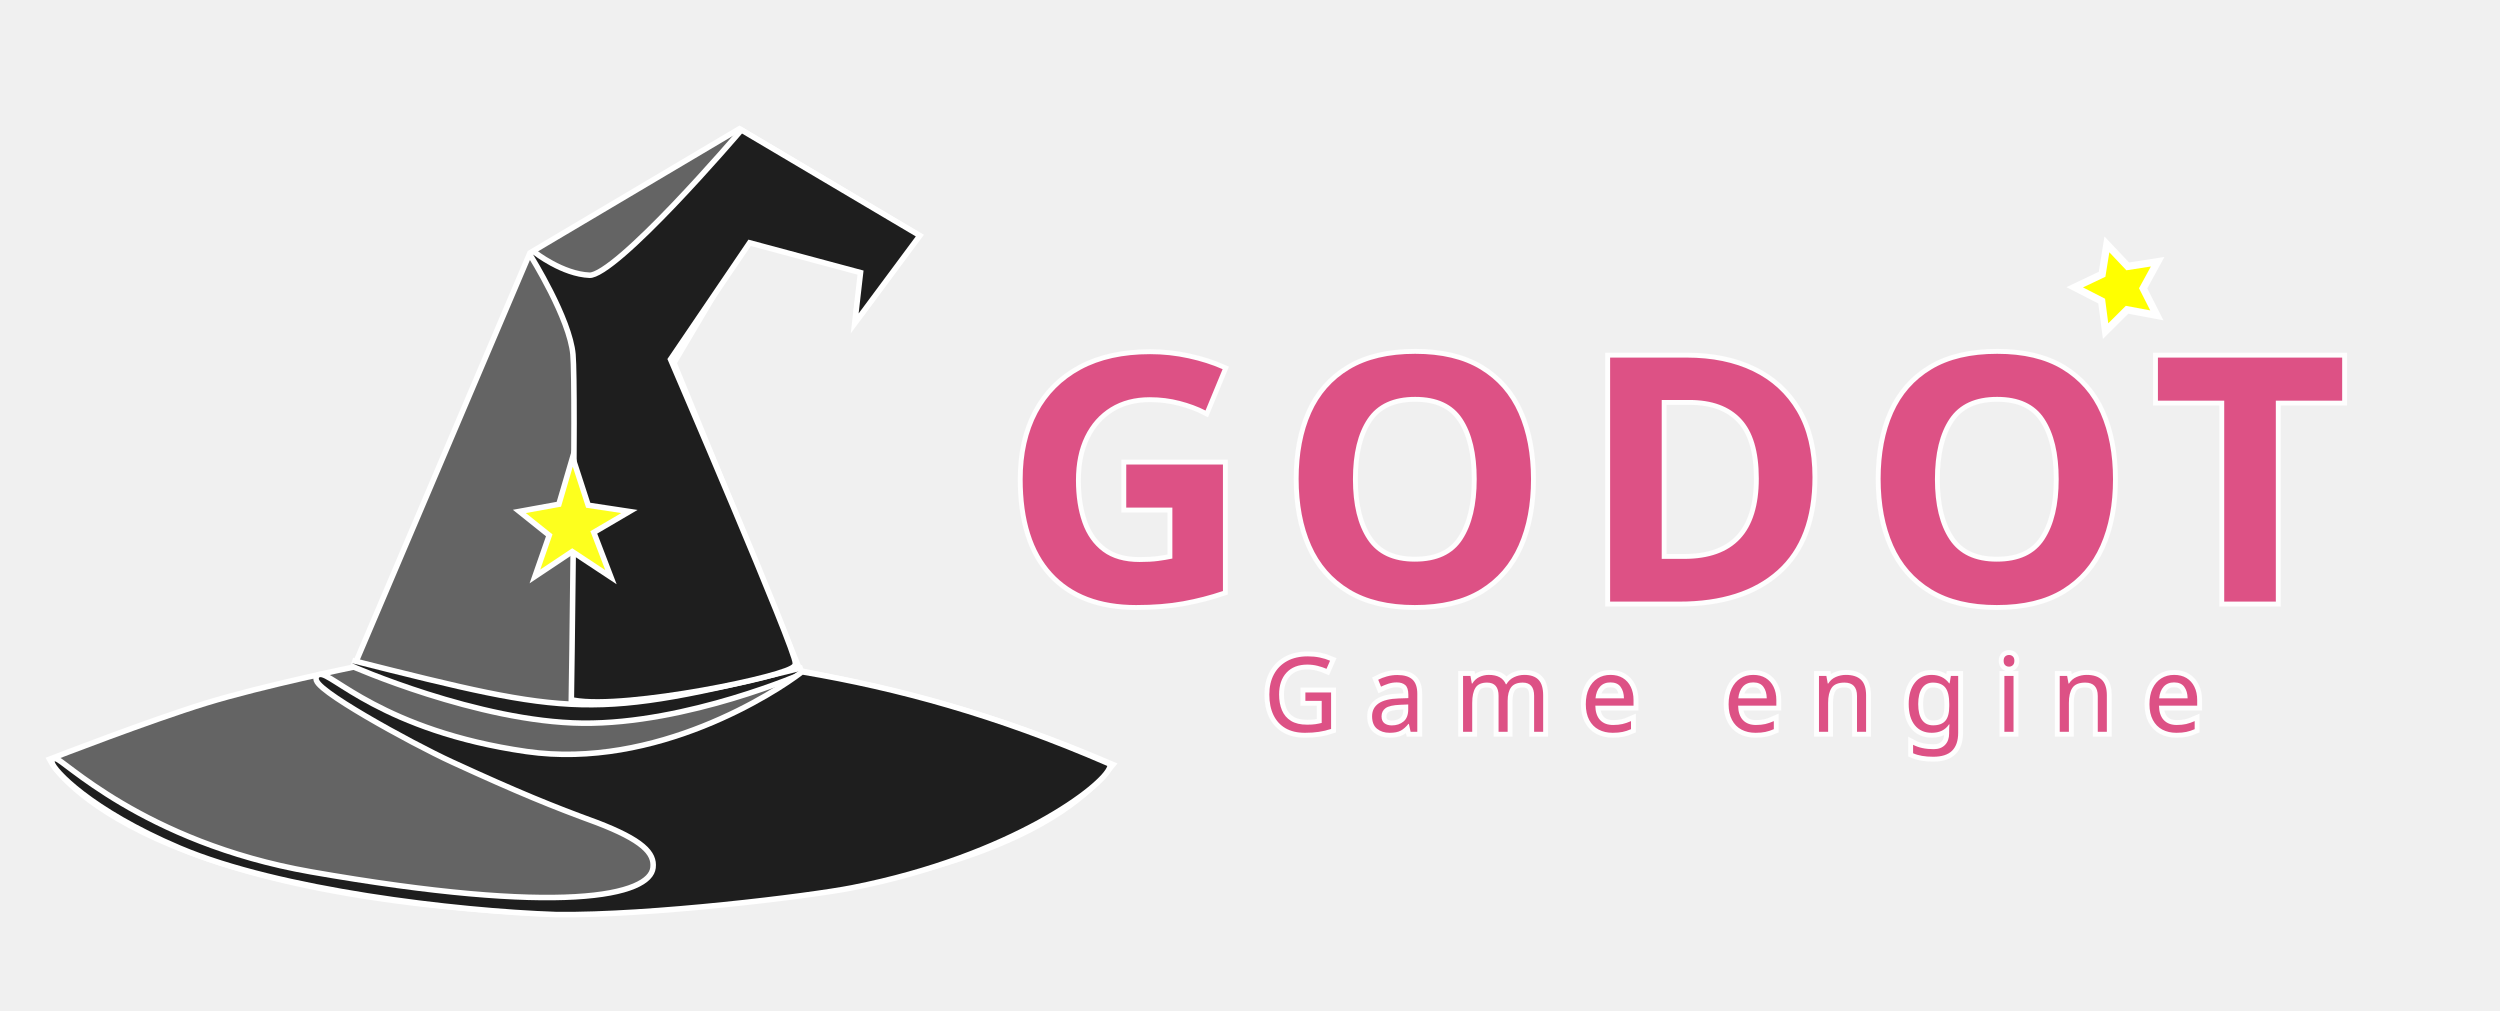
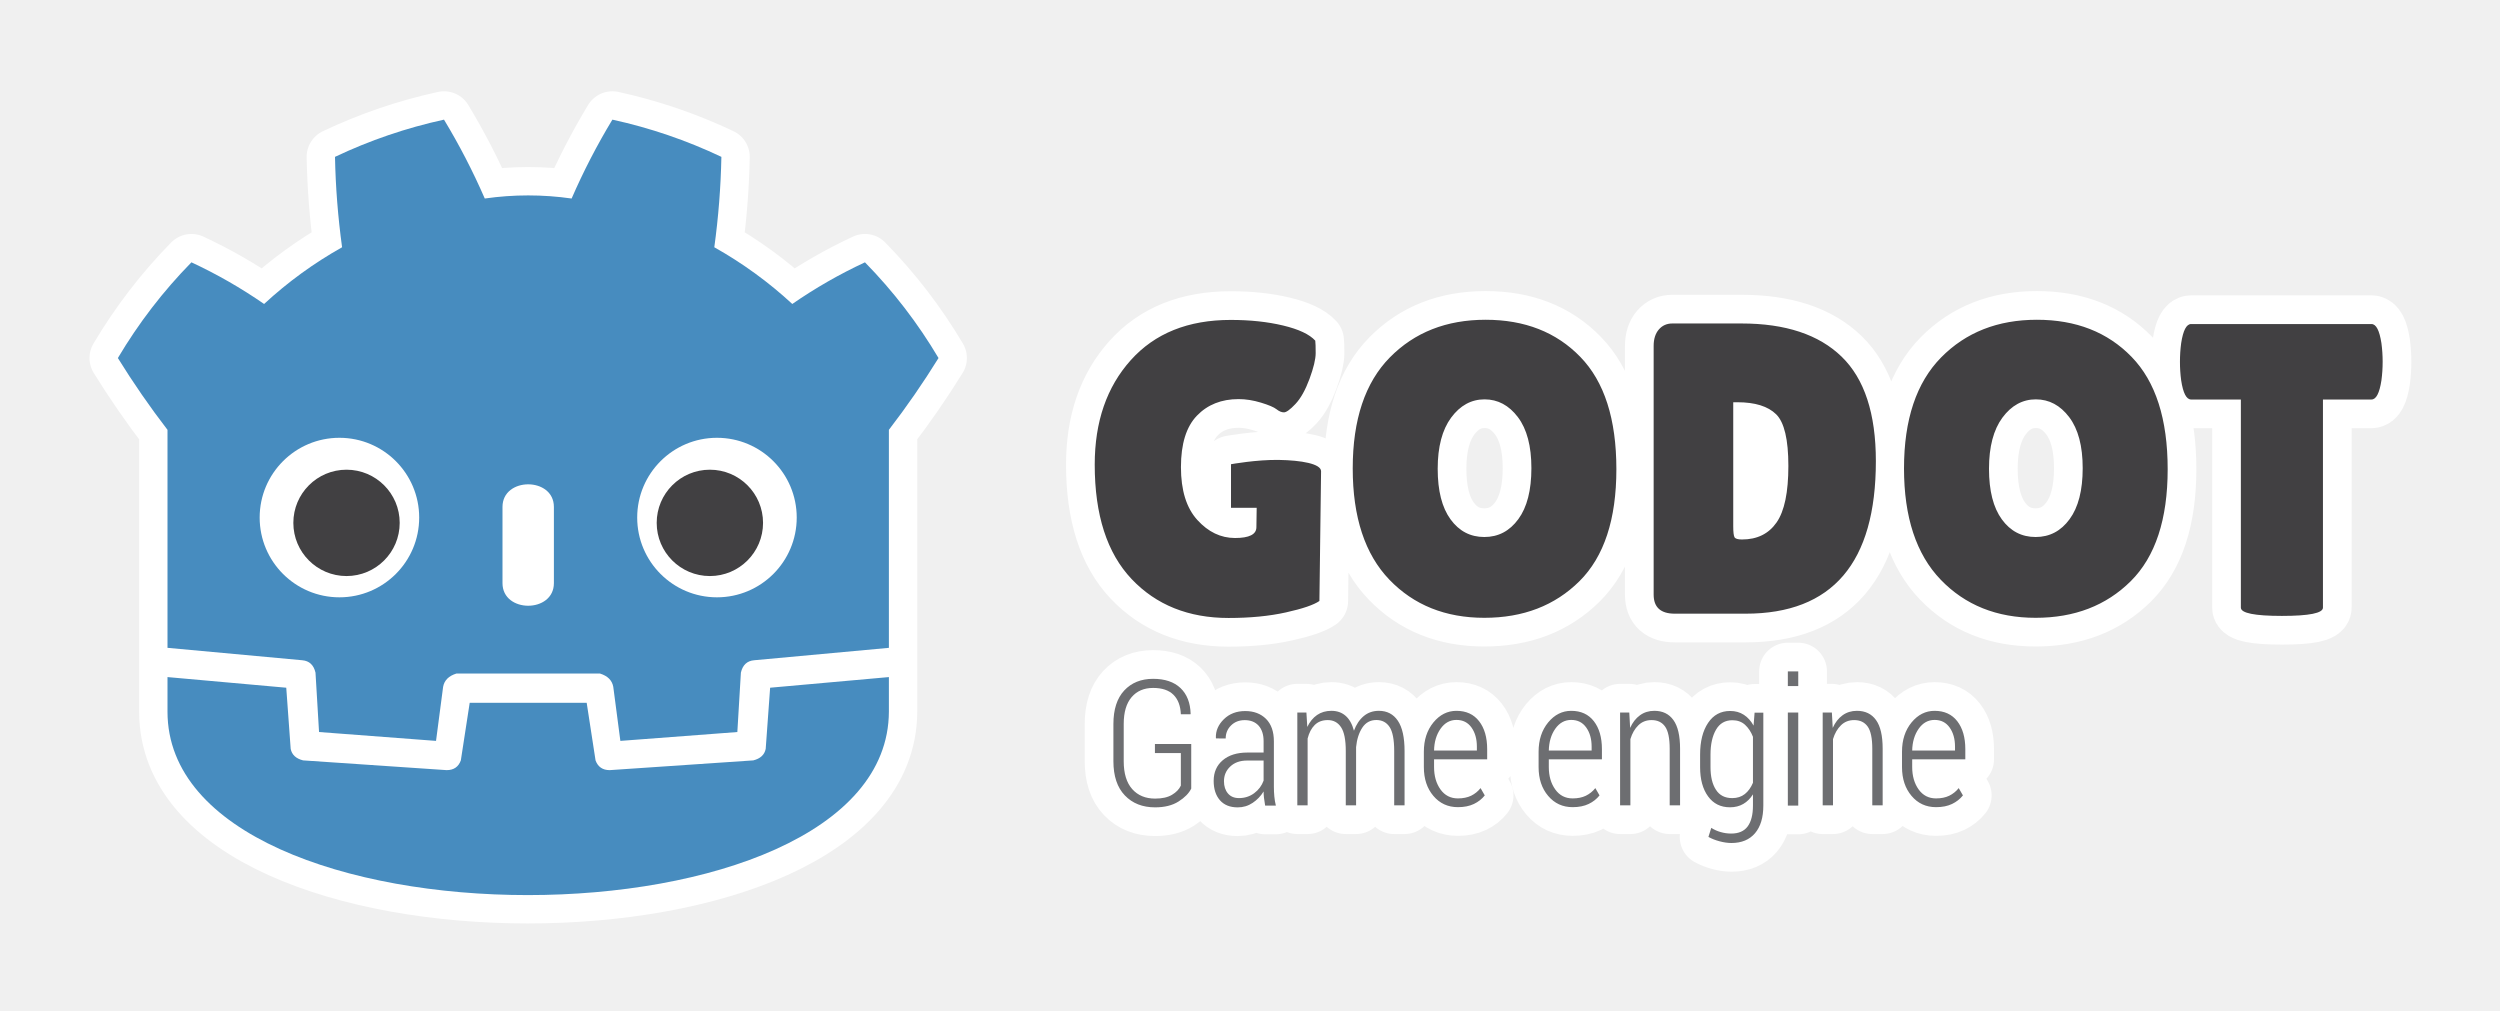
<svg xmlns="http://www.w3.org/2000/svg" width="1024" height="414">
-   <g stroke="#fff" stroke-linecap="round" stroke-width="3.979" paint-order="stroke fill markers">
-     <path fill="#646464" d="m 583.675,312.663 42.734,11.901 -2.339,15.91 20.205,-27.383 -63.035,-37.482 -74.379,44.087 -63.29,148.759 c 0,0 -32.997,6.762 -53.283,12.983 -20.285,6.221 -55.176,19.744 -55.176,19.744 0,0 26.258,47.928 180.674,54.094 140.622,-4.079 182.149,-32.884 197.898,-52.302 -41.148,-17.503 -72.307,-25.516 -111.348,-33.167 L 556.628,358.373 Z" transform="translate(-360.66 -260.566)scale(1.14158)" />
-     <path fill="#1e1e1e" d="m 442.151,466.19 c 0,0 45.54,20.162 82.834,20.544 37.294,0.383 79.178,-17.978 79.178,-17.978 -76.096,18.85 -82.411,17.469 -162.012,-2.566 z" transform="translate(-360.66 -260.566)scale(1.14158)" />
-     <path fill="#1e1e1e" d="m 582.169,276.167 c 0,0 -44.562,52.212 -54.698,51.829 -10.136,-0.383 -20.273,-8.415 -20.273,-8.415 0,0 14.153,22.568 15.3,35.764 1.148,13.196 -0.574,123.166 -0.574,123.166 18.506,3.403 77.674,-8.863 78.372,-12.145 0.709,-3.331 -44.903,-109.299 -44.903,-109.299 l 29.07,-42.84 41.31,11.093 -1.769,15.396 20.512,-27.636 z" transform="translate(-360.66 -260.566)scale(1.14158)" />
-     <path fill="#fdff1e" d="m 504.608,412.338 12.623,-2.295 4.208,-14.344 4.781,14.726 12.623,1.913 -11.093,6.503 5.355,13.961 -11.858,-7.841 -11.475,7.65 4.399,-12.623 z" transform="translate(-360.66 -260.566)scale(1.14158)" />
-     <path fill="#1e1e1e" d="m 603.96,470.348 c -8.94,6.92 -52.296,35.265 -99.263,28.535 -51.844,-7.429 -71.144,-29.243 -74.193,-27.588 -3.218,2.542 33.204,22.644 48.093,29.481 23.716,10.891 36.004,15.904 51.781,21.657 16.338,6.261 21.575,11.156 20.84,17.291 -1.362,11.368 -34.398,17.985 -123.901,2.313 -60.879,-10.66 -90.496,-41.831 -91.799,-40.585 0.289,2.259 13.102,16.524 45.271,30.181 35.458,15.053 98.646,22.544 134.862,23.778 33.458,0.406 90.592,-6.582 105.889,-9.602 57.476,-11.344 90.082,-36.723 91.689,-42.734 -40.107,-17.42 -75.551,-27.002 -109.27,-32.727 z" transform="translate(-360.66 -260.566)scale(1.14158)" />
+   <path stroke="#fff" stroke-linejoin="round" stroke-width="23.5" d="M523.82 188.382c-9.142-.142-19.603 1.764-19.603 1.764v17.842h10.52l-.117 7.953c0 2.946-2.92 4.427-8.747 4.427-5.831 0-10.982-2.47-15.45-7.395-4.48-4.932-6.708-12.141-6.708-21.64 0-9.519 2.176-16.537 6.536-21.065 4.35-4.524 10.05-6.794 17.064-6.794 2.946 0 5.996.476 9.168 1.445 3.174.962 5.293 1.863 6.375 2.707 1.072.867 2.09 1.277 3.056 1.277.96 0 2.513-1.122 4.66-3.392 2.153-2.263 4.082-5.693 5.782-10.267 1.694-4.598 2.543-8.122 2.543-10.621 0-2.48-.054-4.19-.164-5.092-2.379-2.603-6.767-4.666-13.168-6.2-6.39-1.53-13.552-2.289-21.476-2.289-17.438 0-31.073 5.49-40.92 16.47-9.855 10.982-14.773 25.24-14.773 42.79 0 20.607 5.035 36.227 15.103 46.868 10.085 10.64 23.327 15.953 39.743 15.953 8.827 0 16.664-.76 23.51-2.289 6.853-1.523 11.41-3.088 13.676-4.67l.68-53.137c0-3.087-8.149-4.488-17.29-4.645zm84.247-24.804c-5.431 0-9.98 2.496-13.671 7.47-3.672 4.98-5.517 11.969-5.517 20.963 0 9.013 1.754 15.914 5.27 20.722 3.508 4.823 8.117 7.225 13.835 7.225 5.715 0 10.358-2.432 13.924-7.313q5.351-7.293 5.353-20.884c0-9.054-1.846-16.023-5.524-20.89q-5.51-7.292-13.67-7.293m-.083 89.477c-15.9 0-28.868-5.203-38.89-15.61q-15.016-15.624-15.017-45.592c0-19.992 5.063-35.128 15.191-45.435 10.131-10.293 23.209-15.444 39.228-15.444 16.016 0 28.954 5.058 38.795 15.204 9.858 10.126 14.778 25.477 14.778 46.009 0 20.546-5.034 35.828-15.114 45.856-10.08 10.008-23.062 15.012-38.971 15.012m101.95-88.298v50.788c0 2.37.176 3.866.515 4.493.337.624 1.358.937 3.052.937 6.232 0 10.954-2.328 14.181-6.97 3.235-4.636 4.835-12.356 4.835-23.168 0-10.817-1.674-17.865-5-21.139-3.344-3.283-8.64-4.94-15.884-4.94zm-32.599 78.798V141.681c0-2.832.704-5.067 2.126-6.724 1.413-1.632 3.25-2.461 5.521-2.461h28.357c17.994 0 31.664 4.54 40.994 13.597 9.347 9.054 14.02 23.31 14.02 42.784 0 41.66-17.778 62.486-53.326 62.486h-29.03c-5.769 0-8.662-2.597-8.662-7.808m156.544-79.977c-5.432 0-9.994 2.496-13.678 7.47q-5.507 7.471-5.508 20.963c0 9.013 1.758 15.914 5.262 20.722 3.505 4.823 8.119 7.225 13.837 7.225 5.717 0 10.363-2.432 13.924-7.313q5.354-7.293 5.355-20.884c0-9.054-1.843-16.023-5.522-20.89-3.68-4.861-8.23-7.293-13.67-7.293m-.087 89.477q-23.86 0-38.88-15.61-15.03-15.624-15.03-45.592c0-19.992 5.065-35.128 15.191-45.435 10.139-10.293 23.209-15.444 39.233-15.444 16.02 0 28.946 5.058 38.8 15.204 9.85 10.126 14.772 25.477 14.772 46.009 0 20.546-5.037 35.828-15.115 45.856-10.076 10.008-23.07 15.012-38.971 15.012m117.69-4.17c0 2.251-5.597 3.392-16.809 3.392-11.202 0-16.815-1.141-16.815-3.392v-85.248h-20.371c-1.928 0-3.286-2.597-4.077-7.818a56 56 0 0 1-.501-7.636c0-2.592.162-5.146.501-7.636.79-5.205 2.15-7.823 4.077-7.823h73.864c1.924 0 3.277 2.617 4.078 7.823.333 2.49.505 5.043.505 7.636 0 2.608-.172 5.152-.505 7.637-.8 5.22-2.154 7.817-4.078 7.817h-19.87z" />
+   <path fill="#414042" d="M523.82 188.382c-9.142-.142-19.603 1.764-19.603 1.764v17.842h10.52l-.117 7.953c0 2.946-2.92 4.427-8.747 4.427-5.831 0-10.982-2.47-15.45-7.395-4.48-4.932-6.708-12.141-6.708-21.64 0-9.519 2.176-16.537 6.536-21.065 4.35-4.524 10.05-6.794 17.064-6.794 2.946 0 5.996.476 9.168 1.445 3.174.962 5.293 1.863 6.375 2.707 1.072.867 2.09 1.277 3.056 1.277.96 0 2.513-1.122 4.66-3.392 2.153-2.263 4.082-5.693 5.782-10.267 1.694-4.598 2.543-8.122 2.543-10.621 0-2.48-.054-4.19-.164-5.092-2.379-2.603-6.767-4.666-13.168-6.2-6.39-1.53-13.552-2.289-21.476-2.289-17.438 0-31.073 5.49-40.92 16.47-9.855 10.982-14.773 25.24-14.773 42.79 0 20.607 5.035 36.227 15.103 46.868 10.085 10.64 23.327 15.953 39.743 15.953 8.827 0 16.664-.76 23.51-2.289 6.853-1.523 11.41-3.088 13.676-4.67l.68-53.137c0-3.087-8.149-4.488-17.29-4.645m84.247-24.804c-5.431 0-9.98 2.496-13.671 7.47-3.672 4.98-5.517 11.969-5.517 20.963 0 9.013 1.754 15.914 5.27 20.722 3.508 4.823 8.117 7.225 13.835 7.225 5.715 0 10.358-2.432 13.924-7.313q5.351-7.293 5.353-20.884c0-9.054-1.846-16.023-5.524-20.89q-5.51-7.292-13.67-7.293m-.083 89.477c-15.9 0-28.868-5.203-38.89-15.61q-15.016-15.624-15.017-45.592c0-19.992 5.063-35.128 15.191-45.435 10.131-10.293 23.209-15.444 39.228-15.444 16.016 0 28.954 5.058 38.795 15.204 9.858 10.126 14.778 25.477 14.778 46.009 0 20.546-5.034 35.828-15.114 45.856-10.08 10.008-23.062 15.012-38.971 15.012m101.95-88.298v50.788c0 2.37.176 3.866.515 4.493.337.624 1.358.937 3.052.937 6.232 0 10.954-2.328 14.181-6.97 3.235-4.636 4.835-12.356 4.835-23.168 0-10.817-1.674-17.865-5-21.139-3.344-3.283-8.64-4.94-15.884-4.94zm-32.599 78.798V141.681c0-2.832.704-5.067 2.126-6.724 1.413-1.632 3.25-2.461 5.521-2.461h28.357c17.994 0 31.664 4.54 40.994 13.597 9.347 9.054 14.02 23.31 14.02 42.784 0 41.66-17.778 62.486-53.326 62.486h-29.03c-5.769 0-8.662-2.597-8.662-7.808m156.544-79.977c-5.432 0-9.994 2.496-13.678 7.47q-5.507 7.471-5.508 20.963c0 9.013 1.758 15.914 5.262 20.722 3.505 4.823 8.119 7.225 13.837 7.225 5.717 0 10.363-2.432 13.924-7.313q5.354-7.293 5.355-20.884c0-9.054-1.843-16.023-5.522-20.89-3.68-4.861-8.23-7.293-13.67-7.293m-.087 89.477q-23.86 0-38.88-15.61-15.03-15.624-15.03-45.592c0-19.992 5.065-35.128 15.191-45.435 10.139-10.293 23.209-15.444 39.233-15.444 16.02 0 28.946 5.058 38.8 15.204 9.85 10.126 14.772 25.477 14.772 46.009 0 20.546-5.037 35.828-15.115 45.856-10.076 10.008-23.07 15.012-38.971 15.012m117.69-4.17c0 2.251-5.597 3.392-16.809 3.392-11.202 0-16.815-1.141-16.815-3.392v-85.248h-20.371c-1.928 0-3.286-2.597-4.077-7.818a56 56 0 0 1-.501-7.636c0-2.592.162-5.146.501-7.636.79-5.205 2.15-7.823 4.077-7.823h73.864c1.924 0 3.277 2.617 4.078 7.823.333 2.49.505 5.043.505 7.636 0 2.608-.172 5.152-.505 7.637-.8 5.22-2.154 7.817-4.078 7.817h-19.87z" />
+   <path stroke="#fff" stroke-linejoin="round" stroke-width="23.5" d="M487.93 322.997c-.94 1.926-2.664 3.691-5.188 5.289-2.52 1.607-5.722 2.406-9.611 2.406-5.132 0-9.259-1.617-12.394-4.887-3.122-3.243-4.686-7.92-4.686-14.022V296.57c0-5.97 1.473-10.548 4.431-13.743 2.95-3.17 6.903-4.78 11.84-4.78 4.824 0 8.564 1.27 11.212 3.781 2.639 2.519 4.025 6.038 4.146 10.532l-.066.2h-3.94c-.14-3.443-1.14-6.101-3.022-7.979-1.871-1.861-4.655-2.803-8.33-2.803-3.72 0-6.668 1.259-8.823 3.785-2.15 2.518-3.224 6.17-3.224 10.968v15.301q.001 7.462 3.476 11.382c2.316 2.592 5.438 3.892 9.38 3.892 2.876 0 5.19-.51 6.92-1.554 1.738-1.028 2.942-2.285 3.624-3.775V308.45h-10.618v-3.704h14.873zm19.557 3.902c2.336 0 4.416-.661 6.232-2.01 1.82-1.353 3.096-3.063 3.852-5.146v-8.224h-6.756q-4.31 0-6.896 2.442c-1.726 1.617-2.581 3.637-2.581 6.037 0 2.03.534 3.696 1.616 4.981 1.08 1.289 2.59 1.92 4.533 1.92m10.715 3.068a99 99 0 0 1-.48-3.225 22 22 0 0 1-.15-2.562 14.9 14.9 0 0 1-4.483 4.675c-1.836 1.236-3.878 1.848-6.128 1.848-3.147 0-5.567-.975-7.28-2.927-1.702-1.96-2.563-4.6-2.563-7.936 0-3.523 1.237-6.35 3.72-8.448 2.48-2.098 5.85-3.147 10.09-3.147h6.643v-4.672c0-2.686-.686-4.802-2.032-6.331-1.375-1.51-3.264-2.275-5.701-2.275-2.268 0-4.139.722-5.608 2.182-1.463 1.45-2.19 3.224-2.19 5.337l-3.944-.035-.07-.206c-.11-2.866.973-5.4 3.261-7.646 2.279-2.24 5.203-3.352 8.761-3.352 3.517 0 6.347 1.069 8.509 3.2q3.224 3.227 3.226 9.21v18.645c0 1.358.064 2.677.183 3.936a25 25 0 0 0 .627 3.729zm16.905-38.108.36 5.9c1-2.112 2.339-3.739 3.998-4.896q2.498-1.711 5.874-1.711c2.296 0 4.232.668 5.794 2.02 1.562 1.347 2.714 3.387 3.446 6.127.938-2.529 2.264-4.528 3.986-5.975 1.722-1.45 3.812-2.172 6.23-2.172 3.335 0 5.923 1.35 7.755 4.05 1.841 2.705 2.759 6.856 2.759 12.464v22.207h-4.246v-22.28c0-4.663-.645-7.946-1.9-9.834-1.261-1.89-3.071-2.842-5.41-2.842-2.462 0-4.384 1.04-5.767 3.152-1.375 2.112-2.223 4.754-2.531 7.945v23.86h-4.224v-22.258c0-4.554-.639-7.812-1.945-9.759-1.299-1.946-3.107-2.912-5.427-2.912-2.218 0-4.013.677-5.358 2.02-1.353 1.349-2.315 3.195-2.899 5.538v27.369h-4.22v-38.014zm61.457 3.021q-3.966 0-6.517 3.613c-1.705 2.415-2.585 5.392-2.656 8.938h17.537v-1.626c0-3.137-.736-5.75-2.21-7.822-1.482-2.075-3.53-3.103-6.154-3.103m.598 35.735c-4.099 0-7.451-1.543-10.055-4.621q-3.895-4.61-3.896-11.793v-6.313c0-4.798 1.303-8.798 3.912-11.979 2.616-3.167 5.758-4.75 9.441-4.75 3.983 0 7.068 1.413 9.27 4.246q3.313 4.257 3.312 11.434v4.171H587.39v3.162c0 3.68.882 6.744 2.635 9.19 1.757 2.45 4.144 3.666 7.136 3.666 2.077 0 3.888-.367 5.396-1.089a11.1 11.1 0 0 0 3.877-3.132l1.728 2.99c-1.148 1.456-2.634 2.633-4.45 3.505-1.811.868-4 1.312-6.551 1.312m46.411-35.734q-3.976 0-6.528 3.613-2.54 3.62-2.652 8.938h17.54v-1.626c0-3.137-.733-5.75-2.216-7.822-1.475-2.075-3.52-3.103-6.144-3.103m.593 35.735c-4.1 0-7.446-1.543-10.045-4.621q-3.91-4.61-3.91-11.793v-6.313c0-4.798 1.309-8.798 3.913-11.979 2.623-3.167 5.766-4.75 9.45-4.75 3.975 0 7.072 1.413 9.27 4.246 2.2 2.837 3.304 6.65 3.304 11.434v4.171h-21.755v3.162q0 5.52 2.647 9.19c1.747 2.45 4.124 3.666 7.125 3.666 2.087 0 3.888-.367 5.392-1.089a11.2 11.2 0 0 0 3.894-3.132l1.717 2.99c-1.15 1.456-2.633 2.633-4.451 3.505-1.81.868-3.997 1.312-6.55 1.312m23.189-38.755.345 6.284c1.014-2.23 2.353-3.962 4.034-5.166 1.667-1.21 3.63-1.824 5.887-1.824 3.396 0 5.998 1.256 7.804 3.78 1.826 2.518 2.73 6.434 2.73 11.749v23.191h-4.249V306.72c0-4.343-.636-7.377-1.9-9.137-1.258-1.76-3.107-2.636-5.513-2.636-2.158 0-3.968.701-5.419 2.126-1.457 1.412-2.543 3.294-3.267 5.666v27.134h-4.219V291.86zm33.27 22.395c0 3.858.73 6.926 2.213 9.208 1.465 2.304 3.695 3.443 6.671 3.443 2.04 0 3.757-.544 5.167-1.657 1.405-1.113 2.514-2.662 3.336-4.627V301.79c-.79-2.025-1.874-3.66-3.244-4.92-1.368-1.24-3.102-1.863-5.186-1.863-2.97 0-5.216 1.294-6.708 3.891-1.502 2.603-2.25 5.995-2.25 10.161zm-4.262-5.195c0-5.386 1.088-9.714 3.274-12.975 2.169-3.245 5.187-4.871 9.03-4.871 2.134 0 4.007.52 5.607 1.564 1.603 1.024 2.928 2.523 3.992 4.43l.412-5.287h3.581v38.048c0 4.871-1.13 8.646-3.4 11.317-2.271 2.66-5.499 4.009-9.666 4.009-1.5 0-3.11-.235-4.832-.691-1.724-.456-3.252-1.054-4.59-1.805l1.168-3.704a14.1 14.1 0 0 0 3.831 1.716 15.2 15.2 0 0 0 4.352.616q4.536-.001 6.71-2.905c1.452-1.961 2.18-4.798 2.18-8.553v-4.597c-1.079 1.71-2.402 3.024-3.97 3.93-1.563.912-3.39 1.368-5.448 1.368-3.818 0-6.814-1.496-8.976-4.486-2.167-2.983-3.255-6.965-3.255-11.93zm40.2 20.916h-4.266V291.86h4.266zm0-48.968h-4.266v-6.005h4.266zm13.774 10.852.346 6.284c1.016-2.23 2.35-3.962 4.027-5.166 1.677-1.21 3.643-1.824 5.89-1.824 3.397 0 6.01 1.256 7.82 3.78 1.821 2.518 2.717 6.434 2.717 11.749v23.191h-4.248V306.72c0-4.343-.635-7.377-1.897-9.137-1.268-1.76-3.103-2.636-5.517-2.636-2.157 0-3.962.701-5.412 2.126-1.455 1.412-2.545 3.294-3.266 5.666v27.134h-4.224V291.86zm42.074 3.021q-3.978 0-6.518 3.613-2.547 3.62-2.66 8.938h17.54v-1.626c0-3.137-.731-5.75-2.21-7.822-1.476-2.075-3.525-3.103-6.152-3.103m.602 35.735c-4.11 0-7.456-1.543-10.048-4.621q-3.903-4.61-3.903-11.793v-6.313c0-4.798 1.302-8.798 3.91-11.979q3.924-4.75 9.439-4.75c3.978 0 7.077 1.413 9.283 4.246 2.197 2.837 3.3 6.65 3.3 11.434v4.171h-21.76v3.162c0 3.68.887 6.744 2.642 9.19 1.754 2.45 4.133 3.666 7.137 3.666 2.08 0 3.88-.367 5.382-1.089a11.16 11.16 0 0 0 3.897-3.132l1.725 2.99c-1.156 1.456-2.64 2.633-4.454 3.505-1.81.868-3.998 1.312-6.55 1.312" />
+   <path fill="#6d6e71" d="M487.93 322.997c-.94 1.926-2.664 3.691-5.188 5.289-2.52 1.607-5.722 2.406-9.611 2.406-5.132 0-9.259-1.617-12.394-4.887-3.122-3.243-4.686-7.92-4.686-14.022V296.57c0-5.97 1.473-10.548 4.431-13.743 2.95-3.17 6.903-4.78 11.84-4.78 4.824 0 8.564 1.27 11.212 3.781 2.639 2.519 4.025 6.038 4.146 10.532l-.066.2h-3.94c-.14-3.443-1.14-6.101-3.022-7.979-1.871-1.861-4.655-2.803-8.33-2.803-3.72 0-6.668 1.259-8.823 3.785-2.15 2.518-3.224 6.17-3.224 10.968v15.301q.001 7.462 3.476 11.382c2.316 2.592 5.438 3.892 9.38 3.892 2.876 0 5.19-.51 6.92-1.554 1.738-1.028 2.942-2.285 3.624-3.775V308.45h-10.618v-3.704h14.873zm19.557 3.902c2.336 0 4.416-.661 6.232-2.01 1.82-1.353 3.096-3.063 3.852-5.146v-8.224h-6.756q-4.31 0-6.896 2.442c-1.726 1.617-2.581 3.637-2.581 6.037 0 2.03.534 3.696 1.616 4.981 1.08 1.289 2.59 1.92 4.533 1.92m10.715 3.068a99 99 0 0 1-.48-3.225 22 22 0 0 1-.15-2.562 14.9 14.9 0 0 1-4.483 4.675c-1.836 1.236-3.878 1.848-6.128 1.848-3.147 0-5.567-.975-7.28-2.927-1.702-1.96-2.563-4.6-2.563-7.936 0-3.523 1.237-6.35 3.72-8.448 2.48-2.098 5.85-3.147 10.09-3.147h6.643v-4.672c0-2.686-.686-4.802-2.032-6.331-1.375-1.51-3.264-2.275-5.701-2.275-2.268 0-4.139.722-5.608 2.182-1.463 1.45-2.19 3.224-2.19 5.337l-3.944-.035-.07-.206c-.11-2.866.973-5.4 3.261-7.646 2.279-2.24 5.203-3.352 8.761-3.352 3.517 0 6.347 1.069 8.509 3.2q3.224 3.227 3.226 9.21v18.645c0 1.358.064 2.677.183 3.936a25 25 0 0 0 .627 3.729zm16.905-38.108.36 5.9c1-2.112 2.339-3.739 3.998-4.896q2.498-1.711 5.874-1.711c2.296 0 4.232.668 5.794 2.02 1.562 1.347 2.714 3.387 3.446 6.127.938-2.529 2.264-4.528 3.986-5.975 1.722-1.45 3.812-2.172 6.23-2.172 3.335 0 5.923 1.35 7.755 4.05 1.841 2.705 2.759 6.856 2.759 12.464v22.207h-4.246v-22.28c0-4.663-.645-7.946-1.9-9.834-1.261-1.89-3.071-2.842-5.41-2.842-2.462 0-4.384 1.04-5.767 3.152-1.375 2.112-2.223 4.754-2.531 7.945v23.86h-4.224v-22.258c0-4.554-.639-7.812-1.945-9.759-1.299-1.946-3.107-2.912-5.427-2.912-2.218 0-4.013.677-5.358 2.02-1.353 1.349-2.315 3.195-2.899 5.538v27.369h-4.22v-38.014zm61.457 3.021q-3.966 0-6.517 3.613c-1.705 2.415-2.585 5.392-2.656 8.938h17.537v-1.626c0-3.137-.736-5.75-2.21-7.822-1.482-2.075-3.53-3.103-6.154-3.103m.598 35.735c-4.099 0-7.451-1.543-10.055-4.621q-3.895-4.61-3.896-11.793v-6.313c0-4.798 1.303-8.798 3.912-11.979 2.616-3.167 5.758-4.75 9.441-4.75 3.983 0 7.068 1.413 9.27 4.246q3.313 4.257 3.312 11.434v4.171H587.39v3.162c0 3.68.882 6.744 2.635 9.19 1.757 2.45 4.144 3.666 7.136 3.666 2.077 0 3.888-.367 5.396-1.089a11.1 11.1 0 0 0 3.877-3.132l1.728 2.99c-1.148 1.456-2.634 2.633-4.45 3.505-1.811.868-4 1.312-6.551 1.312m46.411-35.734q-3.976 0-6.528 3.613-2.54 3.62-2.652 8.938h17.54v-1.626c0-3.137-.733-5.75-2.216-7.822-1.475-2.075-3.52-3.103-6.144-3.103m.593 35.735c-4.1 0-7.446-1.543-10.045-4.621q-3.91-4.61-3.91-11.793v-6.313c0-4.798 1.309-8.798 3.913-11.979 2.623-3.167 5.766-4.75 9.45-4.75 3.975 0 7.072 1.413 9.27 4.246 2.2 2.837 3.304 6.65 3.304 11.434v4.171h-21.755v3.162q0 5.52 2.647 9.19c1.747 2.45 4.124 3.666 7.125 3.666 2.087 0 3.888-.367 5.392-1.089a11.2 11.2 0 0 0 3.894-3.132l1.717 2.99c-1.15 1.456-2.633 2.633-4.451 3.505-1.81.868-3.997 1.312-6.55 1.312m23.189-38.755.345 6.284c1.014-2.23 2.353-3.962 4.034-5.166 1.667-1.21 3.63-1.824 5.887-1.824 3.396 0 5.998 1.256 7.804 3.78 1.826 2.518 2.73 6.434 2.73 11.749v23.191h-4.249V306.72c0-4.343-.636-7.377-1.9-9.137-1.258-1.76-3.107-2.636-5.513-2.636-2.158 0-3.968.701-5.419 2.126-1.457 1.412-2.543 3.294-3.267 5.666v27.134h-4.219V291.86zm33.27 22.395c0 3.858.73 6.926 2.213 9.208 1.465 2.304 3.695 3.443 6.671 3.443 2.04 0 3.757-.544 5.167-1.657 1.405-1.113 2.514-2.662 3.336-4.627V301.79c-.79-2.025-1.874-3.66-3.244-4.92-1.368-1.24-3.102-1.863-5.186-1.863-2.97 0-5.216 1.294-6.708 3.891-1.502 2.603-2.25 5.995-2.25 10.161zm-4.262-5.195c0-5.386 1.088-9.714 3.274-12.975 2.169-3.245 5.187-4.871 9.03-4.871 2.134 0 4.007.52 5.607 1.564 1.603 1.024 2.928 2.523 3.992 4.43l.412-5.287h3.581v38.048c0 4.871-1.13 8.646-3.4 11.317-2.271 2.66-5.499 4.009-9.666 4.009-1.5 0-3.11-.235-4.832-.691-1.724-.456-3.252-1.054-4.59-1.805l1.168-3.704a14.1 14.1 0 0 0 3.831 1.716 15.2 15.2 0 0 0 4.352.616q4.536-.001 6.71-2.905c1.452-1.961 2.18-4.798 2.18-8.553v-4.597c-1.079 1.71-2.402 3.024-3.97 3.93-1.563.912-3.39 1.368-5.448 1.368-3.818 0-6.814-1.496-8.976-4.486-2.167-2.983-3.255-6.965-3.255-11.93zm40.2 20.916h-4.266V291.86h4.266zm0-48.968h-4.266v-6.005h4.266zm13.774 10.852.346 6.284c1.016-2.23 2.35-3.962 4.027-5.166 1.677-1.21 3.643-1.824 5.89-1.824 3.397 0 6.01 1.256 7.82 3.78 1.821 2.518 2.717 6.434 2.717 11.749v23.191h-4.248V306.72c0-4.343-.635-7.377-1.897-9.137-1.268-1.76-3.103-2.636-5.517-2.636-2.157 0-3.962.701-5.412 2.126-1.455 1.412-2.545 3.294-3.266 5.666v27.134h-4.224V291.86zm42.074 3.021q-3.978 0-6.518 3.613-2.547 3.62-2.66 8.938h17.54v-1.626c0-3.137-.731-5.75-2.21-7.822-1.476-2.075-3.525-3.103-6.152-3.103m.602 35.735c-4.11 0-7.456-1.543-10.048-4.621q-3.903-4.61-3.903-11.793v-6.313c0-4.798 1.302-8.798 3.91-11.979q3.924-4.75 9.439-4.75c3.978 0 7.077 1.413 9.283 4.246 2.197 2.837 3.3 6.65 3.3 11.434v4.171h-21.76v3.162c0 3.68.887 6.744 2.642 9.19 1.754 2.45 4.133 3.666 7.137 3.666 2.08 0 3.88-.367 5.382-1.089a11.16 11.16 0 0 0 3.897-3.132l1.725 2.99c-1.156 1.456-2.64 2.633-4.454 3.505-1.81.868-3.998 1.312-6.55 1.312" />
+   <g fill="#fff" transform="translate(30.492 21.054)scale(.363)">
+     <path d="M105 673v33q407 354 814 0v-33z" />
+     <path fill="none" stroke="#fff" stroke-linejoin="round" stroke-width="64" d="M105 745c0 276 813 276 814 0V427q30-39 56-81-35-59-83-108-43 20-82 47-40-37-88-64 7-51 8-102-59-28-123-42-26 43-46 89-49-7-98 0-20-46-46-89-64 14-123 42 1 51 8 102-48 27-88 64-39-27-82-47-48 49-83 108 26 42 56 81v318z" />
+     <path fill="#478cbf" d="m105 673 152 14q12 1 15 14l4 67 132 10 8-61q2-11 15-15h162q13 4 15 15l8 61 132-10 4-67q3-13 15-14l152-14V427q30-39 56-81-35-59-83-108-43 20-82 47-40-37-88-64 7-51 8-102-59-28-123-42-26 43-46 89-49-7-98 0-20-46-46-89-64 14-123 42 1 51 8 102-48 27-88 64-39-27-82-47-48 49-83 108 26 42 56 81zm0 33v39c0 276 813 276 814 0v-39l-134 12-5 69q-2 10-14 13l-162 11q-12 0-16-11l-10-65H446l-10 65q-4 11-16 11l-162-11q-12-3-14-13l-5-69z" />
+     <path d="M483 600c0 34 58 34 58 0v-86c0-34-58-34-58 0z" />
+     <circle cx="725" cy="526" r="90" />
+     <circle cx="299" cy="526" r="90" />
  </g>
-   <text xml:space="preserve" x="410.763" y="246.419" fill="#dd5185" stroke="#fefefe" stroke-linecap="round" stroke-width="4" font-family="Inter Alia" font-size="140.006" font-weight="900" letter-spacing="11.667" paint-order="stroke fill markers" style="-inkscape-font-specification:&quot;Inter Alia Heavy&quot;">
-     <tspan x="410.763" y="246.419">GODOT</tspan>
-   </text>
-   <text xml:space="preserve" x="517.307" y="299.737" fill="#dd5185" stroke="#fefefe" stroke-linecap="round" stroke-width="4" font-family="Inter Alia" font-size="42.667" font-weight="200" letter-spacing="11.667" paint-order="stroke fill markers" style="-inkscape-font-specification:&quot;Inter Alia Ultra-Light&quot;">
-     <tspan x="517.307" y="299.737">Game engine</tspan>
-   </text>
-   <path fill="#ff0" stroke="#fff" stroke-linecap="round" stroke-width="6" d="m 687.74,774.185 -9.987,-1.869 -7.202,7.167 -1.308,-10.076 -9.042,-4.634 9.178,-4.358 1.614,-10.031 6.981,7.382 10.039,-1.565 -4.864,8.92 z" paint-order="stroke fill markers" transform="translate(192.991 -647.05)" />
+   <g fill="#414042" transform="translate(30.492 21.054)scale(.363)">
+     <circle cx="307" cy="532" r="60" />
+     <circle cx="717" cy="532" r="60" />
+   </g>
</svg>
